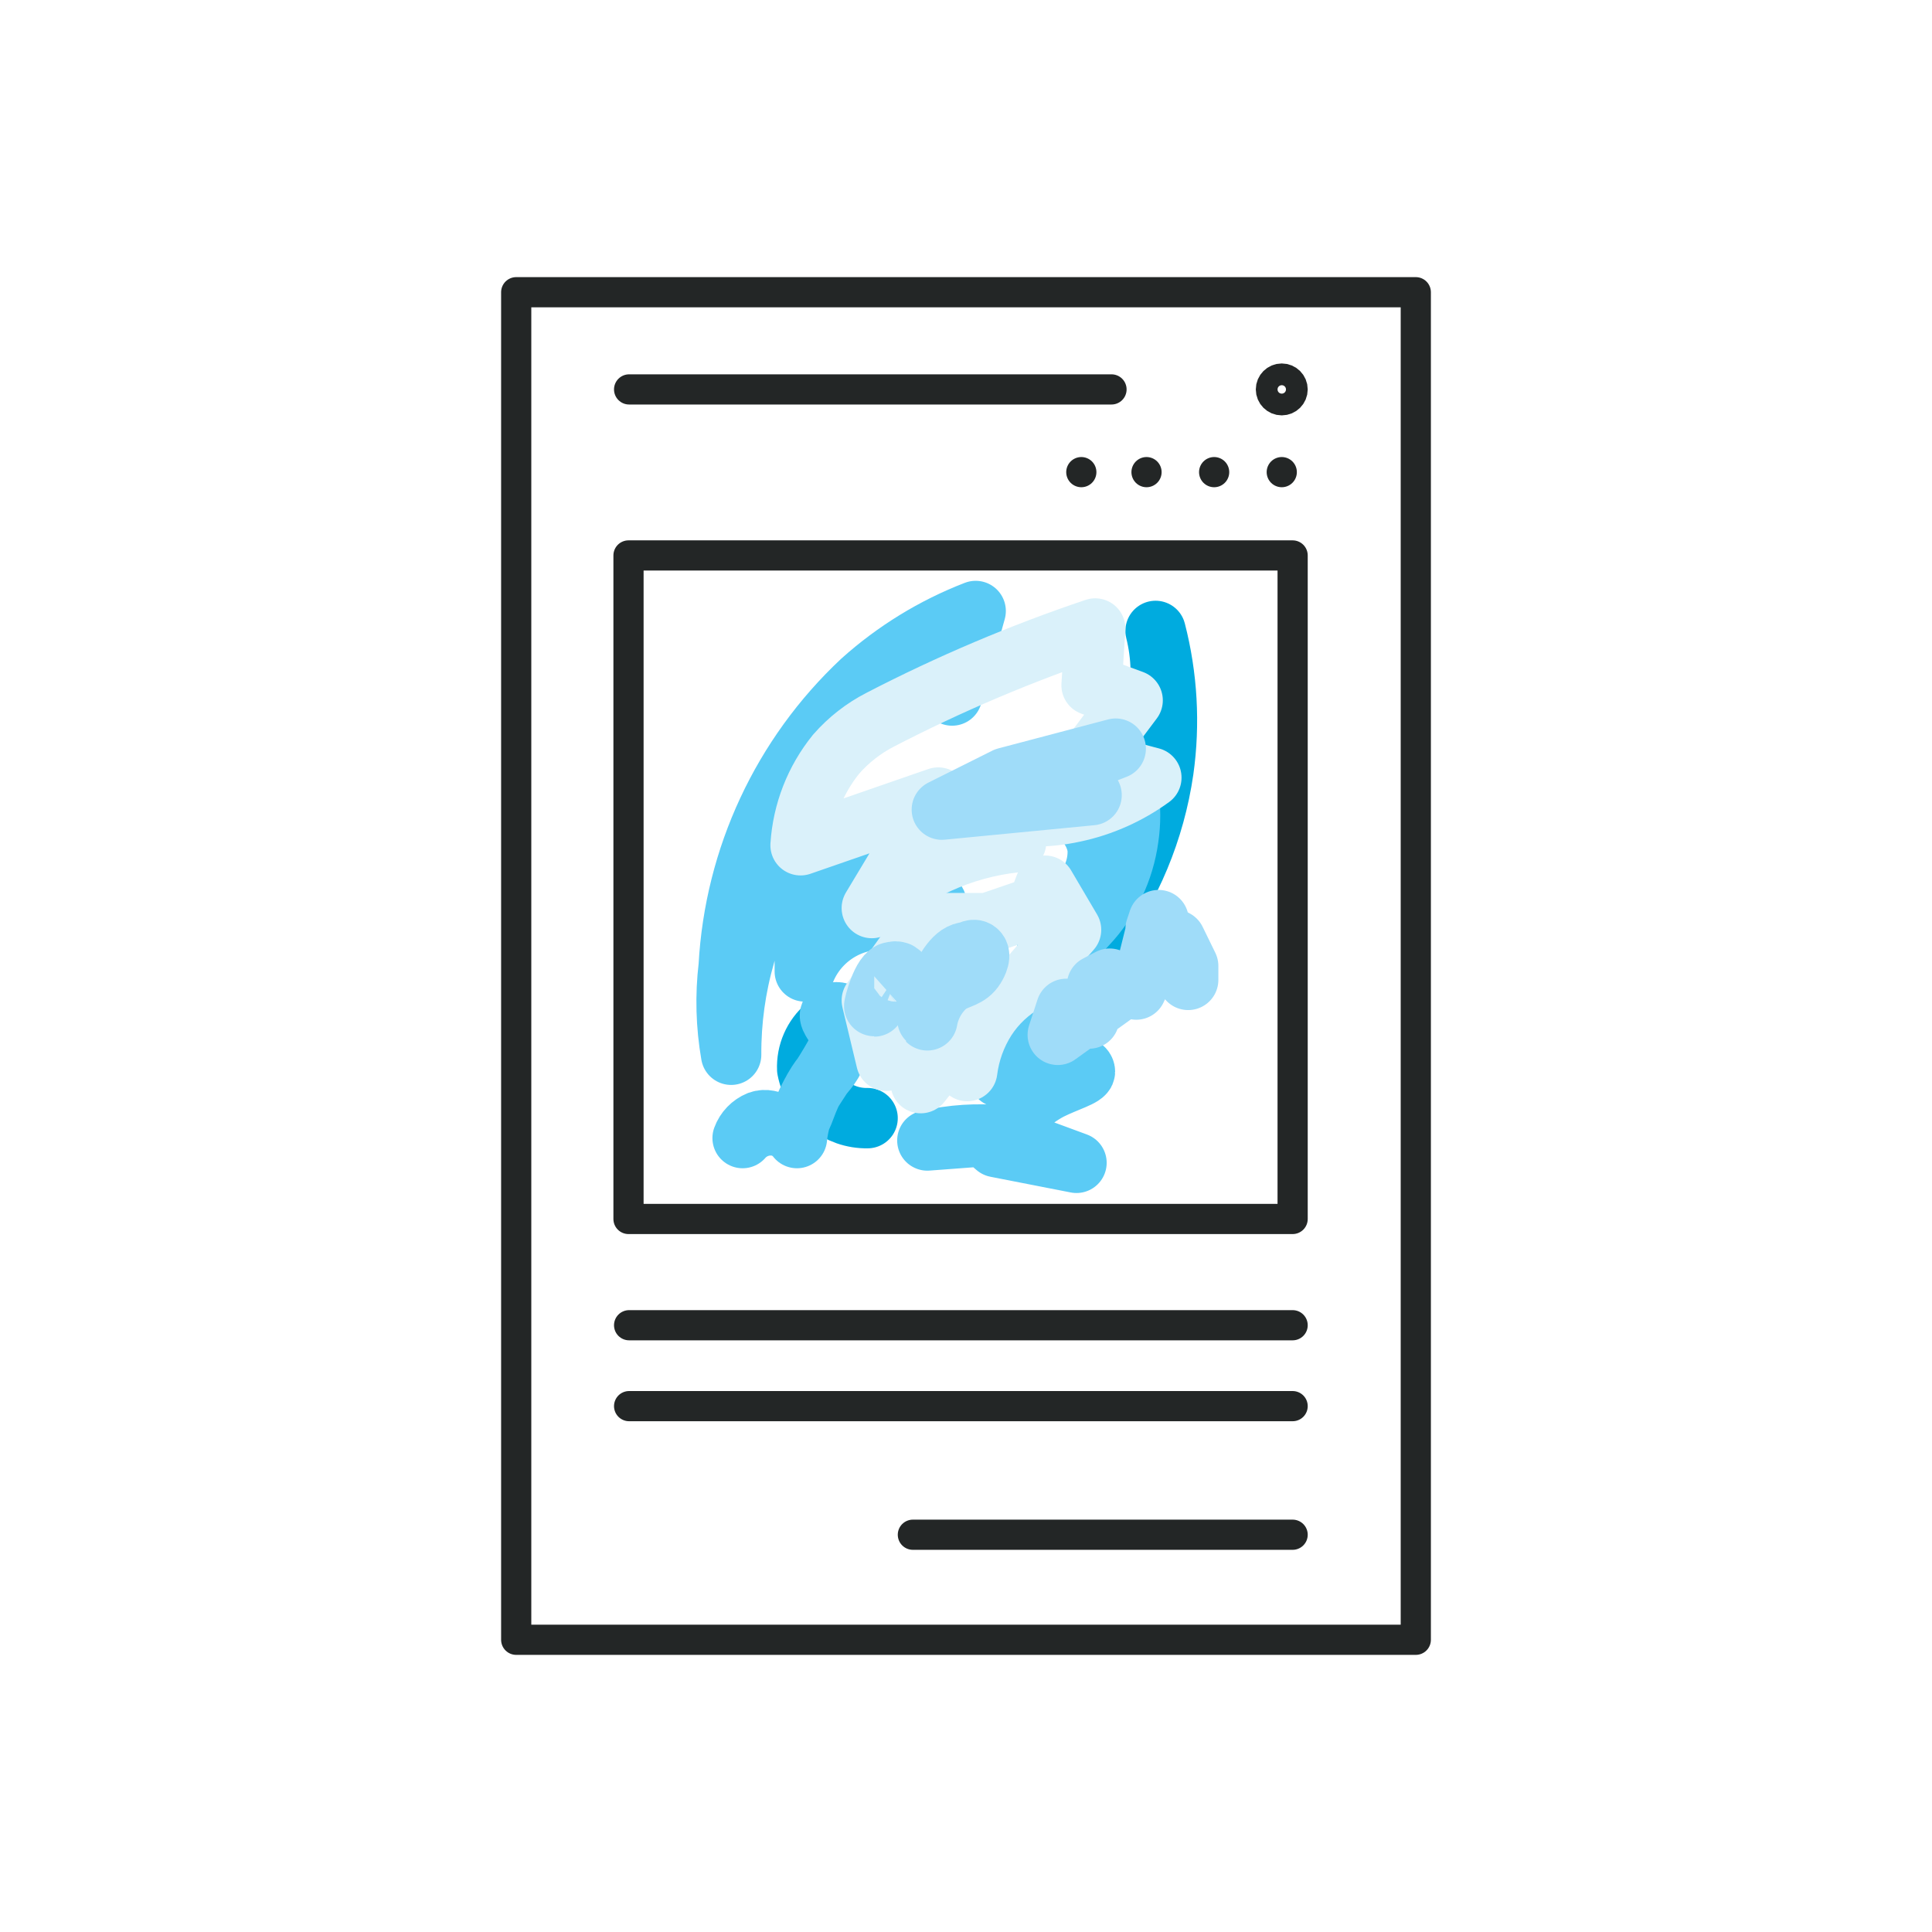
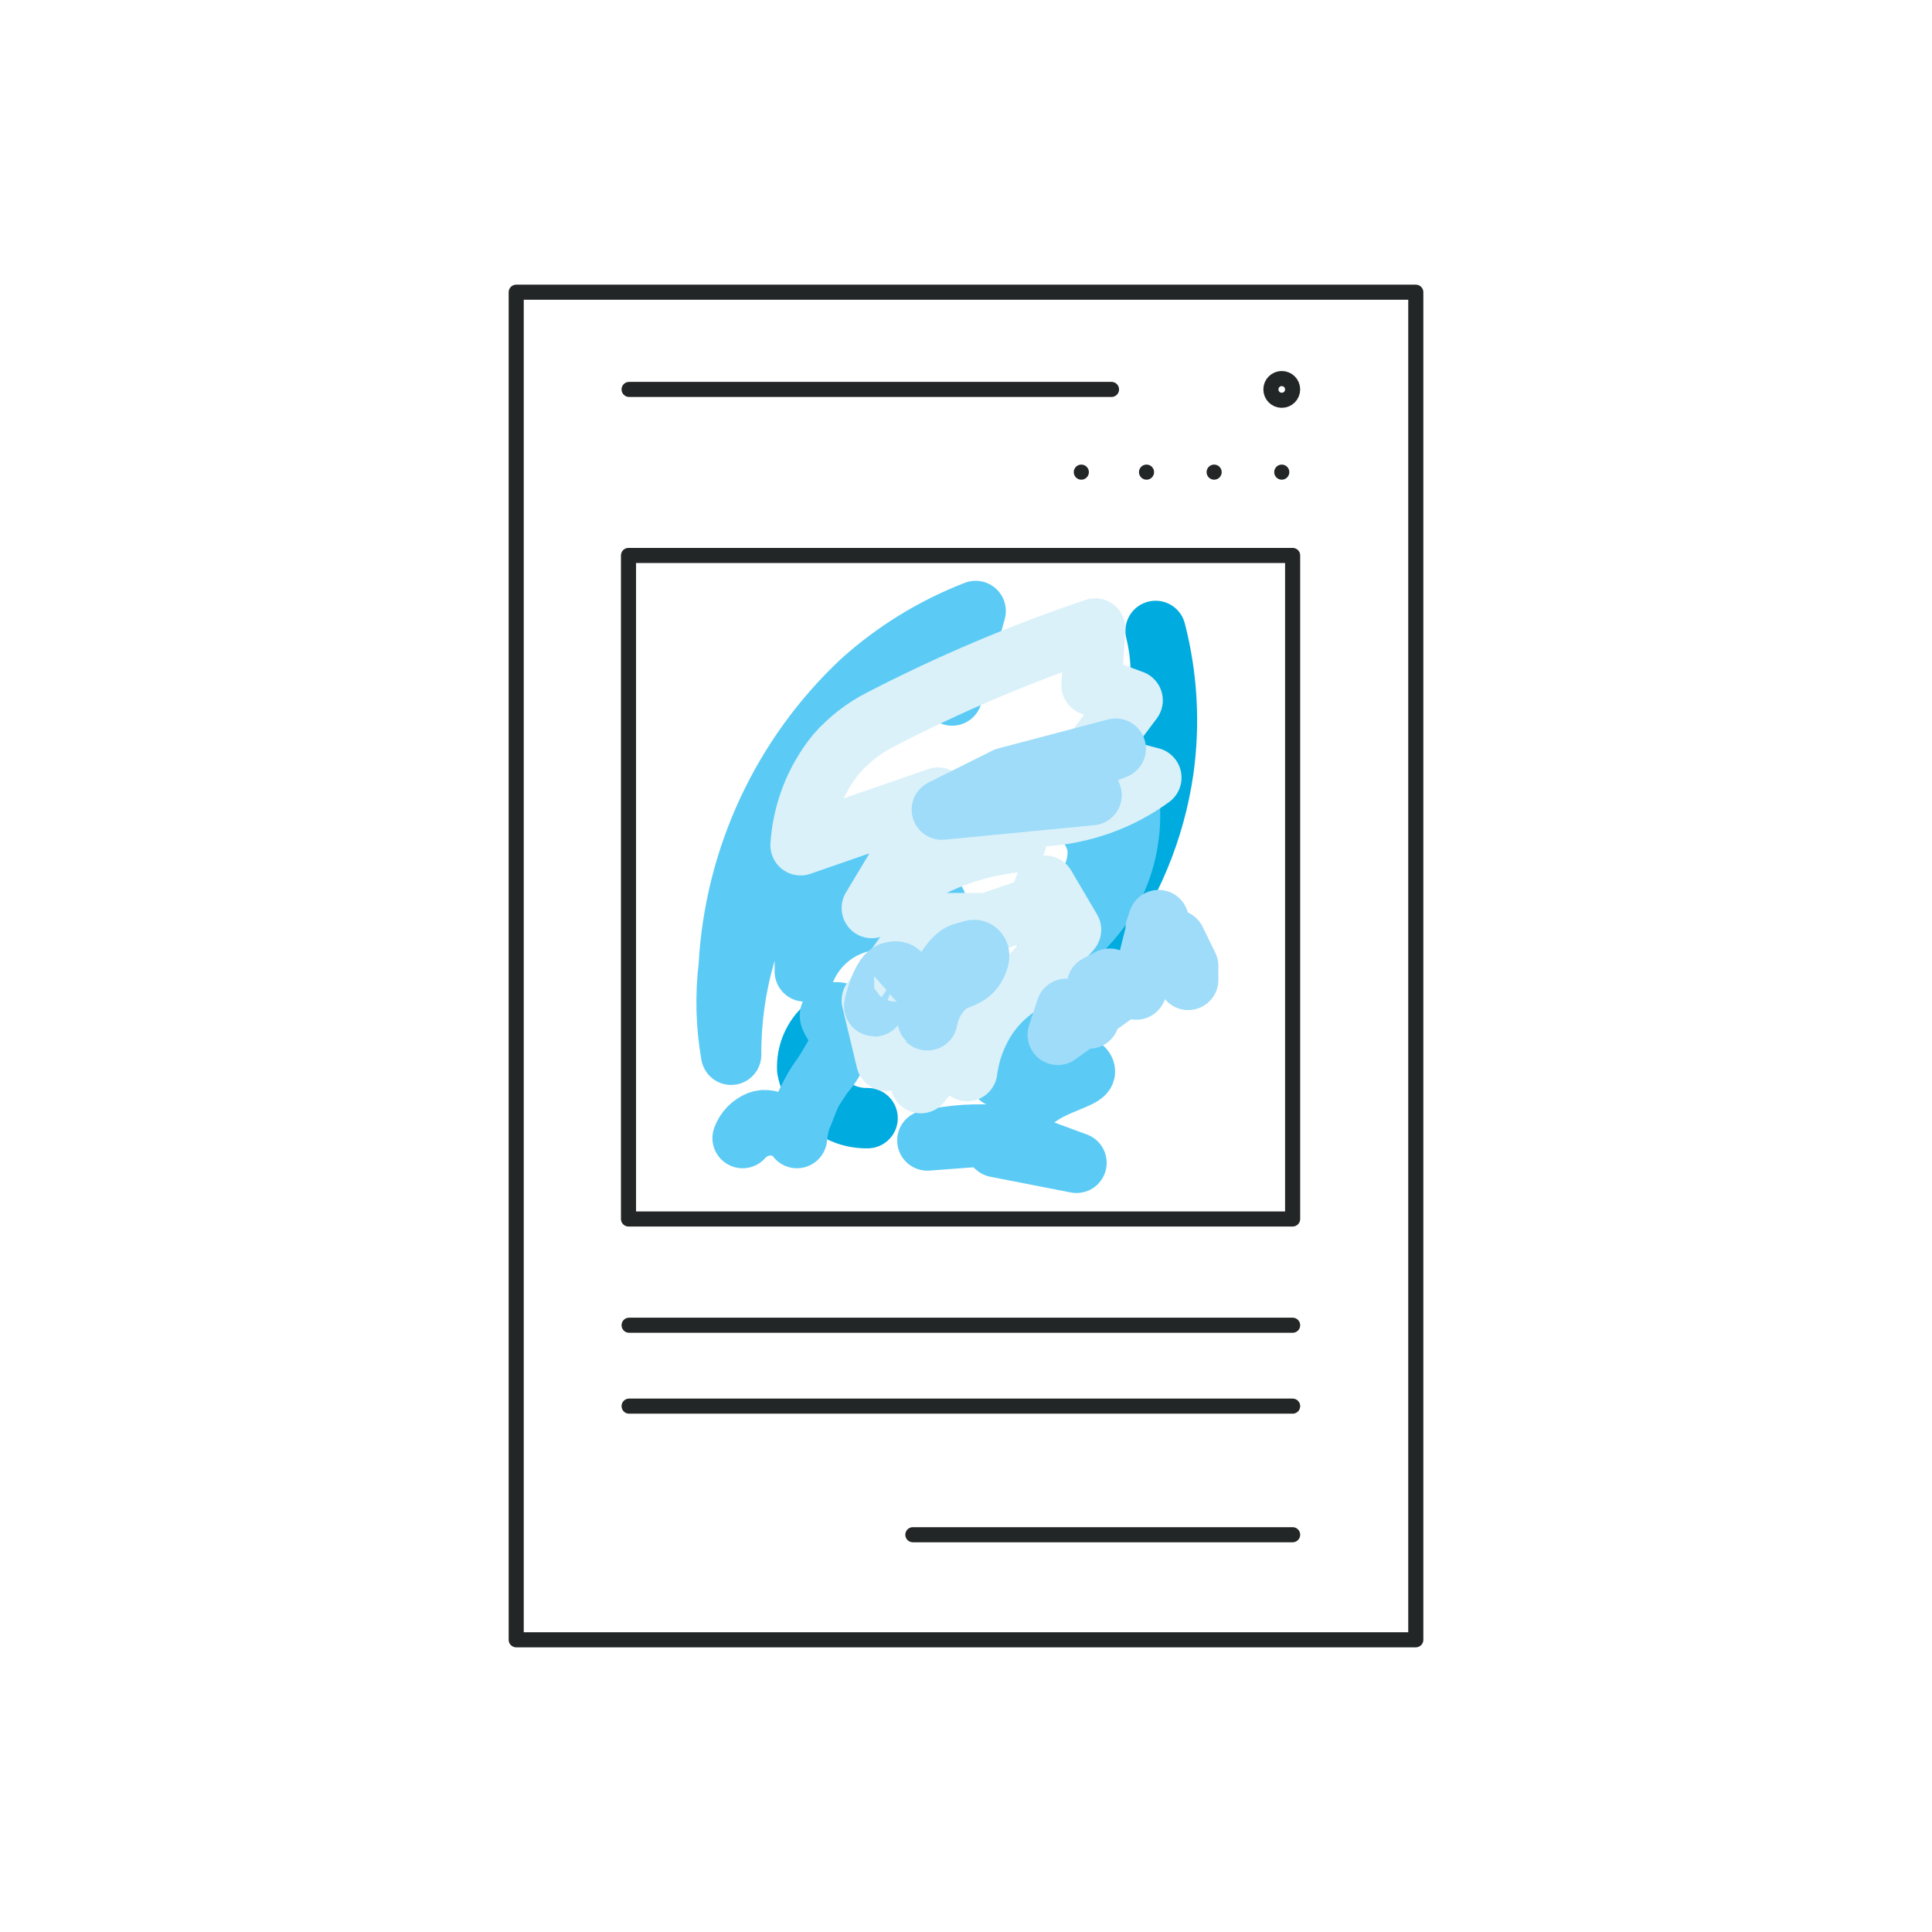
<svg xmlns="http://www.w3.org/2000/svg" viewBox="0 0 32 32">
  <g fill="none" stroke-linecap="round" stroke-linejoin="round">
    <g stroke="#00ABDF" stroke-width="1">
      <path d="M18.67,12.86a2.9,2.9,0,0,0,.47-2.41,5.92,5.92,0,0,1,.13,2.31,6,6,0,0,1-1.14,2.74l-.5.17" />
      <path d="M13.68,17a.88.88,0,0,0-.31.71,1,1,0,0,0,1,.81" />
    </g>
    <g stroke="#5BCBF5" stroke-width="1">
      <path d="M15.49,14.92a.31.31,0,0,1,0,.34.3.3,0,0,1-.44.05,1.36,1.36,0,0,0-1.72.78v-.64l.86-1.29a2.19,2.19,0,0,0-1.27.56,2.41,2.41,0,0,0-.58,1.09,5.85,5.85,0,0,0-.23,1.66A5.07,5.07,0,0,1,12.07,16a7,7,0,0,1,2.2-4.72,6.14,6.14,0,0,1,1.89-1.16l-.39,1.4" />
      <path d="M15.36,18.89a3.83,3.83,0,0,1,1.25-.08,1.43,1.43,0,0,0,.22-.33.56.56,0,0,0,.08-.3c0-.22-.32-.33-.36-.34a3.14,3.14,0,0,1,.44-.53l.29-.24a1.38,1.38,0,0,0,.39.44c.17.13.3.16.3.24s-.3.16-.58.3a1.94,1.94,0,0,0-.78.76l1.22.45L16.5,19l-.21-.18Z" />
      <path d="M12.3,18.85a.62.62,0,0,1,.5-.21.54.54,0,0,1,.4.21,1.88,1.88,0,0,1,.21-.69c.08-.16.15-.23.34-.55s.19-.38.16-.48-.19-.26-.16-.33a.18.18,0,0,1,.21,0c.16.14-.11.68-.13.72-.13.25-.19.23-.35.51s-.19.59-.35.64-.34-.18-.56-.1A.48.48,0,0,0,12.3,18.85Z" />
      <path d="M17.38,15.83a.66.66,0,0,1,0-.41c.07-.29.32-.31.57-.67a1,1,0,0,0,.23-.71.82.82,0,0,0-.2-.42l.71-.49a2.57,2.57,0,0,1,0,.75A2.61,2.61,0,0,1,18,15.32,2.48,2.48,0,0,1,17.38,15.83Z" />
    </g>
    <g stroke="#DAF1FA" stroke-width="1">
      <path d="M15.36,15.29h1l.82-.28.13-.34.43.73-.75.86a1.88,1.88,0,0,0-.66.62,2.09,2.09,0,0,0-.31.86L16,17l-.75.94c.07-.11.57-1,.43-1.07s-.88.61-1,.7l-.24-1Z" />
      <path d="M13.26,14a2.67,2.67,0,0,1,.59-1.51,2.47,2.47,0,0,1,.73-.57,25.2,25.2,0,0,1,3.56-1.51l-.06.94.68.25-.75,1,1.06.28a3.35,3.35,0,0,1-1.28.57,3.18,3.18,0,0,1-1.36,0l.4.5a4.14,4.14,0,0,0-2.39,1.09l1.1-1.83Z" />
    </g>
    <g stroke="#9FDCF9" stroke-width="1">
      <path d="M15.36,16.9a1,1,0,0,1,.35-.6c.17-.11.33-.1.44-.28,0,0,.11-.17.05-.25s-.16,0-.18,0C15.62,15.77,15.35,16.89,15.36,16.9Z" />
      <path d="M14.48,16.67a.48.48,0,0,1,.18-.3c.08-.06.16-.05.22-.14s.06-.09,0-.13a.14.14,0,0,0-.1,0C14.61,16.1,14.47,16.67,14.48,16.67Z" />
      <path d="M17.52,17.14l1-.72.25-.06.46-.64.45.51V16l-.21-.43-.33-.18.05-.15L19,16l-.18.39-.44-.18-.21.11-.13.55-.38-.16Z" />
      <path d="M15.6,13.41l1.06-.53,1.82-.48-1.79.7,1.39.07Z" />
    </g>
-     <g stroke="#232626" stroke-width="0.5">
+     <g stroke="#232626" stroke-width="0.25">
      <path d="M23.45,27.16H8.55V4.84h14.9Z" />
      <path d="M21.41,20.19h-11V9.2h11Z" />
      <line x1="10.42" y1="21.95" x2="21.41" y2="21.95" />
      <line x1="10.42" y1="6.45" x2="18.41" y2="6.45" />
      <line x1="17.91" y1="7.82" x2="17.91" y2="7.82" />
      <line x1="18.99" y1="7.82" x2="18.99" y2="7.82" />
      <line x1="20.11" y1="7.82" x2="20.11" y2="7.82" />
      <line x1="21.23" y1="7.82" x2="21.23" y2="7.82" />
      <line x1="15.12" y1="25.42" x2="21.41" y2="25.42" />
      <line x1="10.42" y1="23.29" x2="21.41" y2="23.29" />
      <circle cx="21.23" cy="6.45" r="0.18" />
    </g>
  </g>
</svg>
